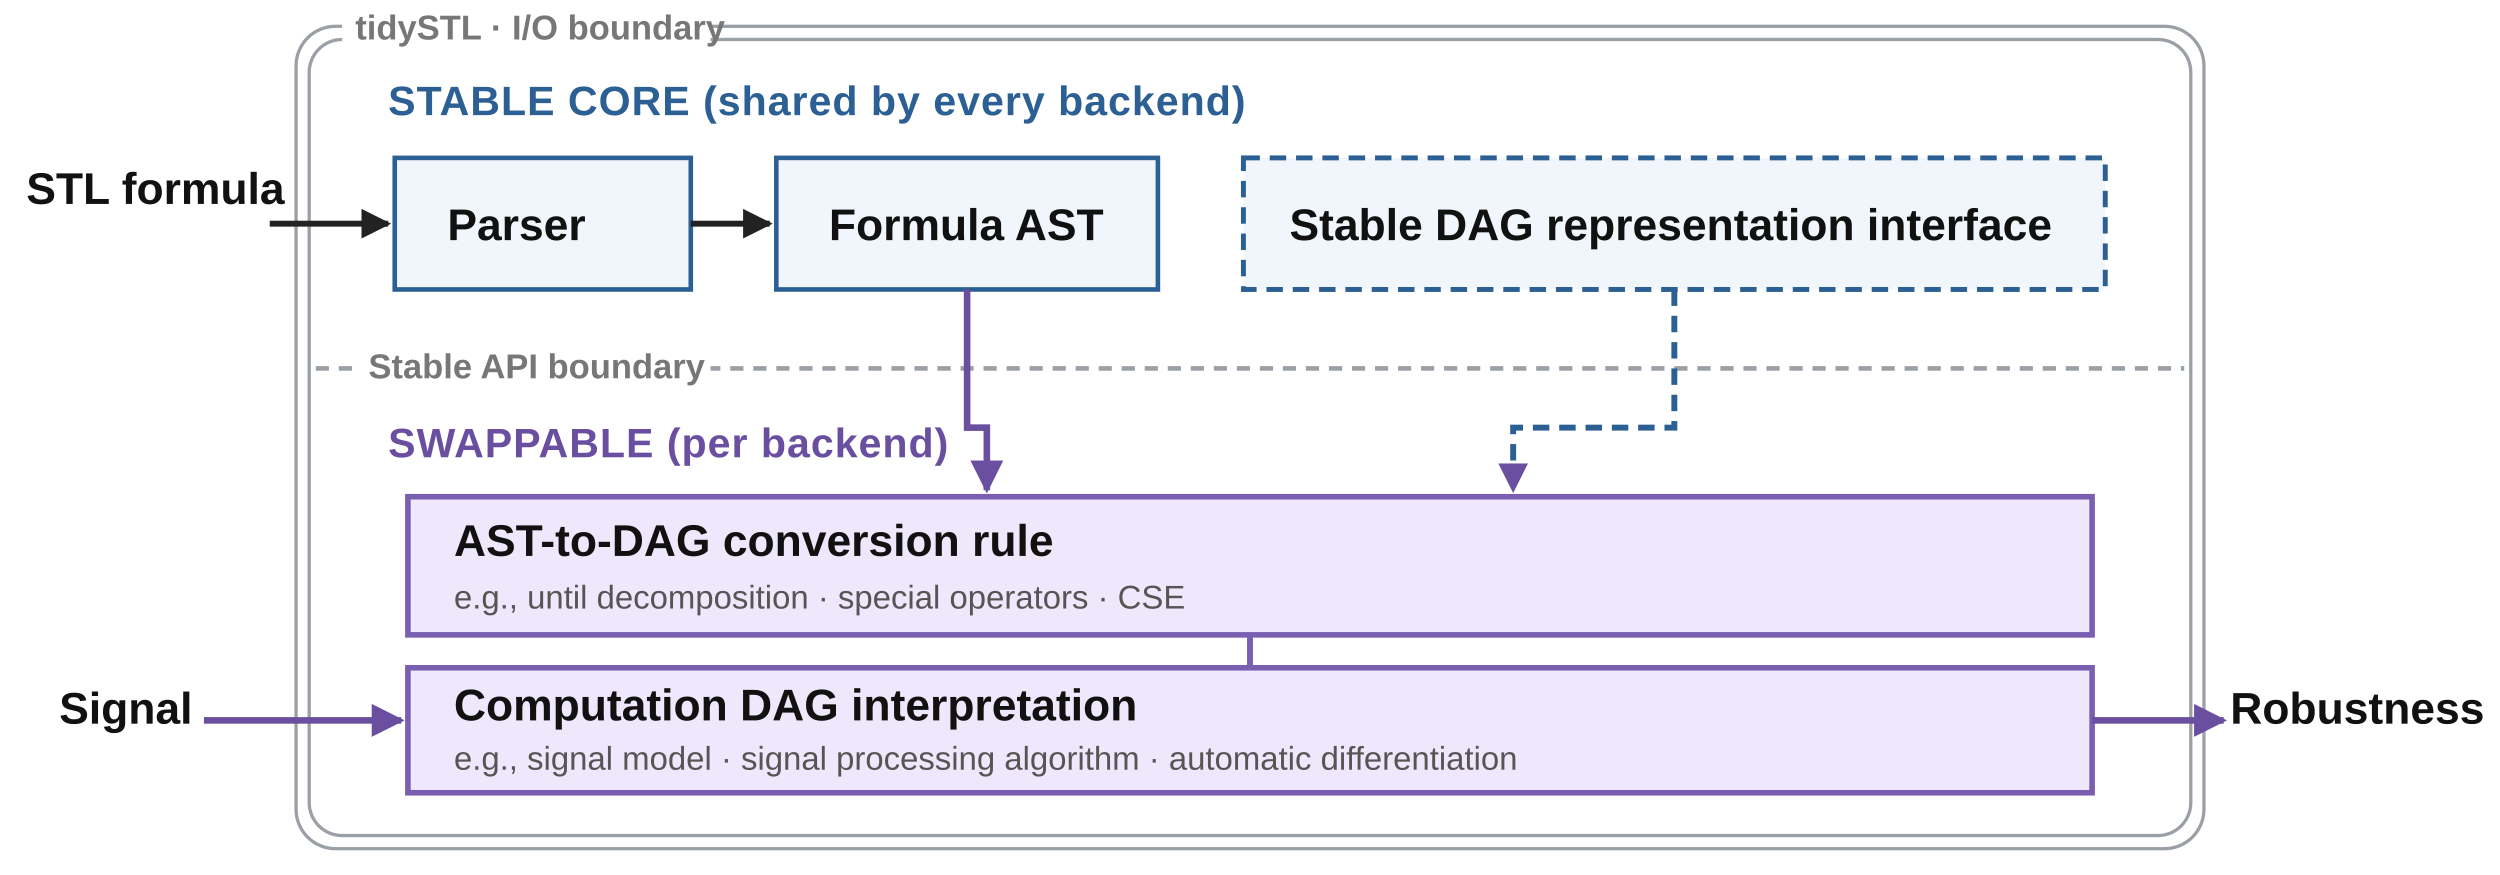
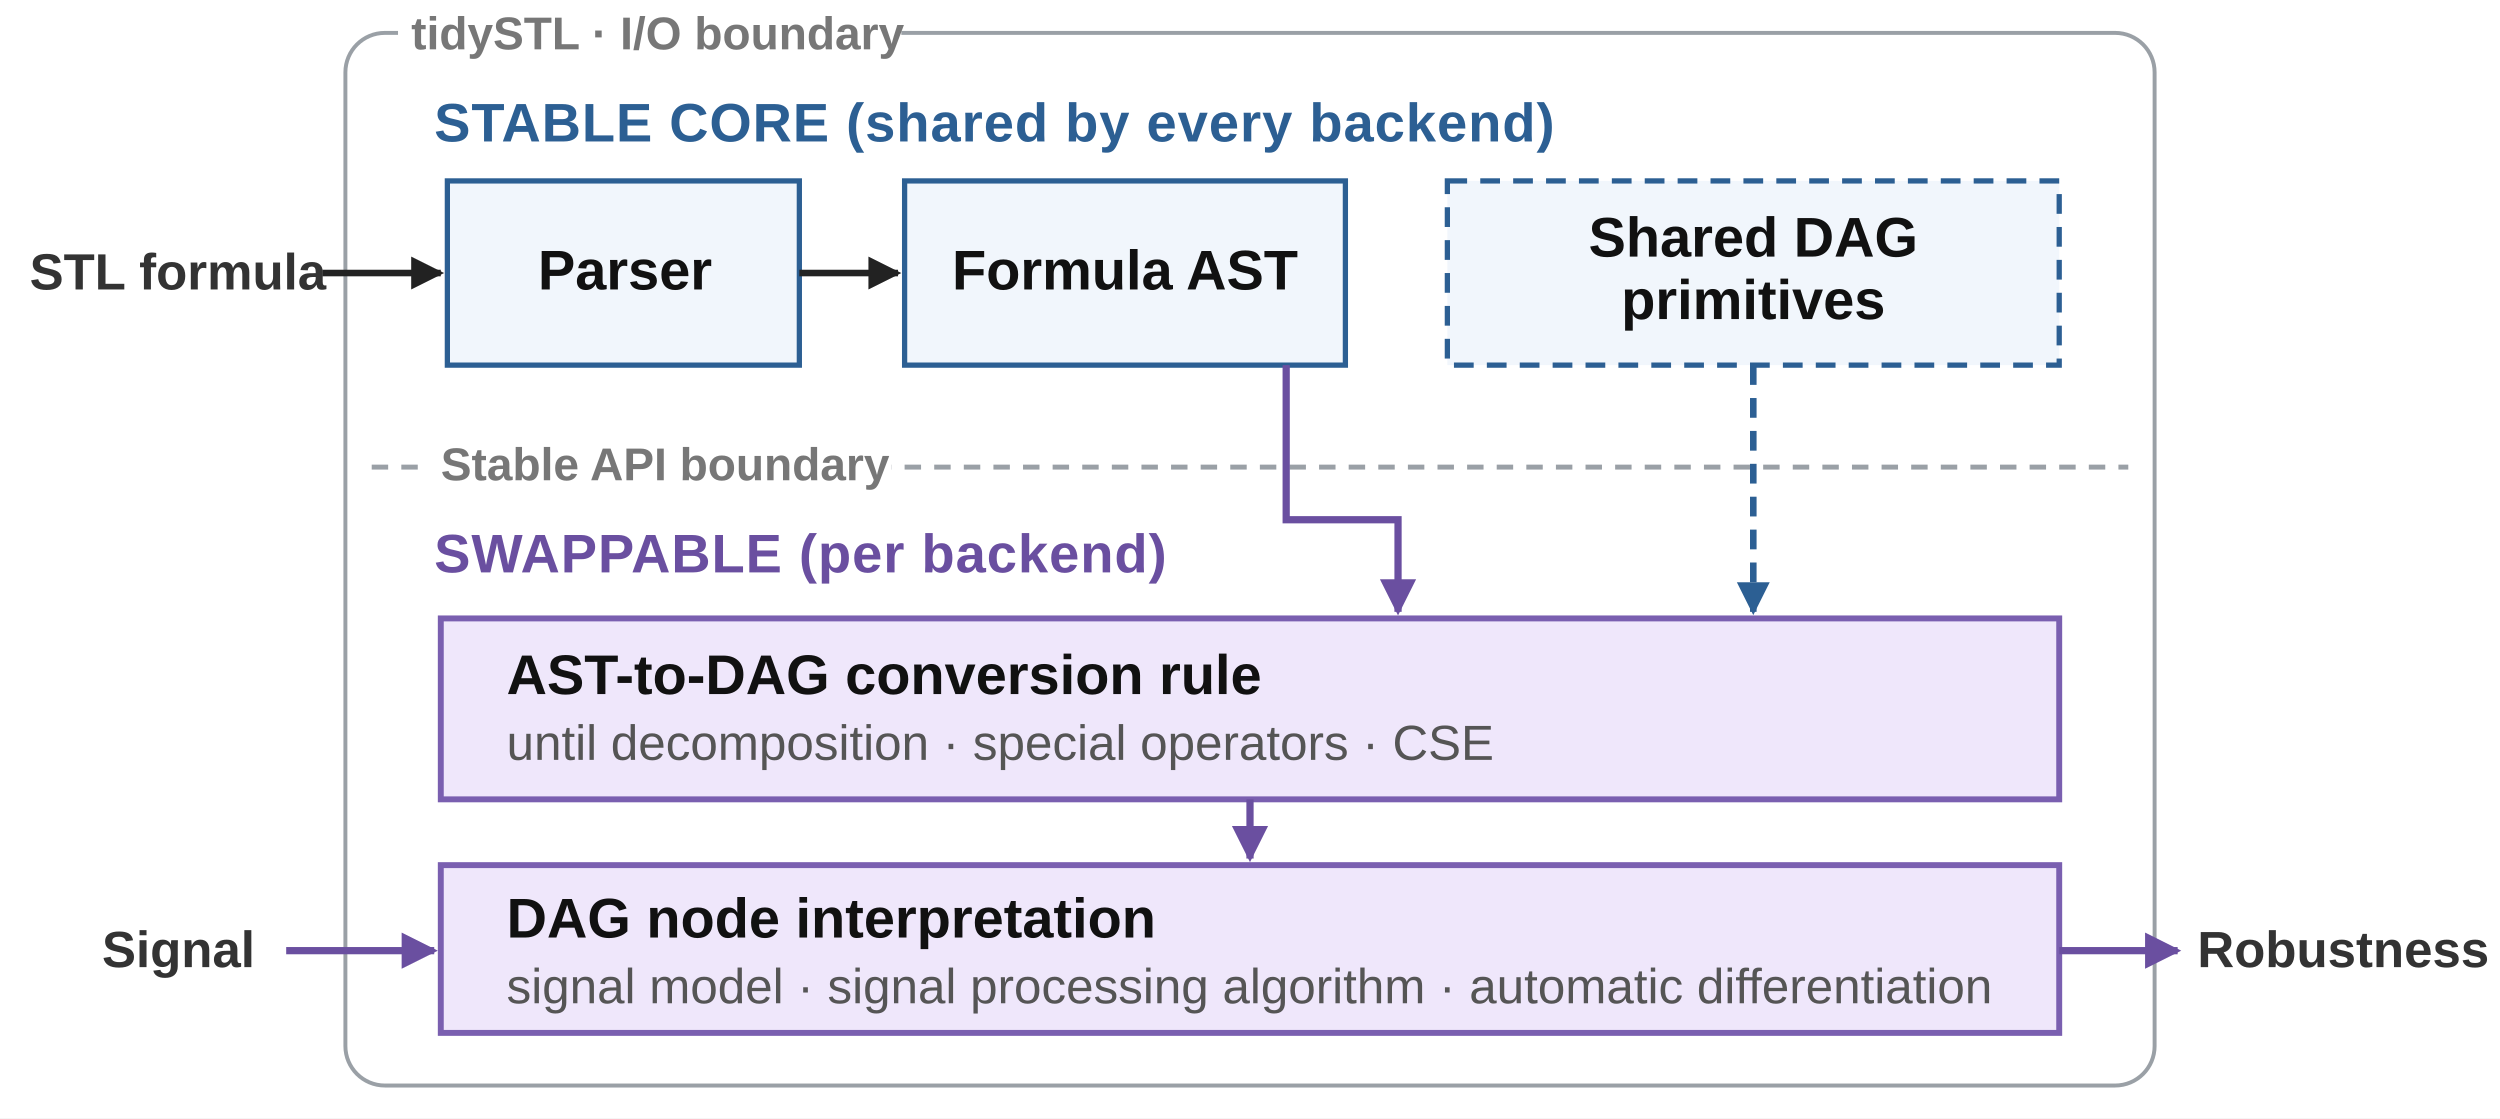
- <svg xmlns="http://www.w3.org/2000/svg" width="760" height="266" viewBox="0 0 760 266" font-family="'Helvetica Neue', Arial, sans-serif">
+ <svg xmlns="http://www.w3.org/2000/svg" width="760" height="340" viewBox="0 0 760 340" font-family="'Helvetica Neue', Arial, sans-serif">
  <defs>
-     <marker id="ar" viewBox="0 0 10 10" refX="9" refY="5" markerWidth="5" markerHeight="5" orient="auto-start-reverse">
+     <marker id="arrow" viewBox="0 0 10 10" refX="9" refY="5" markerWidth="5" markerHeight="5" orient="auto-start-reverse">
      <path d="M0,0 L10,5 L0,10 z" fill="#222" />
    </marker>
-     <marker id="arP" viewBox="0 0 10 10" refX="9" refY="5" markerWidth="5" markerHeight="5" orient="auto-start-reverse">
+     <marker id="arrowBackend" viewBox="0 0 10 10" refX="9" refY="5" markerWidth="5" markerHeight="5" orient="auto-start-reverse">
      <path d="M0,0 L10,5 L0,10 z" fill="#6a4fa0" />
    </marker>
+     <marker id="arrowShared" viewBox="0 0 10 10" refX="9" refY="5" markerWidth="5" markerHeight="5" orient="auto-start-reverse">
+       <path d="M0,0 L10,5 L0,10 z" fill="#2c5f93" />
+     </marker>
    <style>
-       .t    { font-size: 13.5px; font-weight: 700; fill: #111; }
-       .c    { font-family: 'SFMono-Regular', Consolas, monospace; font-size: 11px; fill: #333; }
-       .cap  { font-size: 10px; fill: #555; }
-       .ch   { font-size: 10.5px; fill: #6a4fa0; }
-       .lbl  { font-size: 10.5px; fill: #6a4fa0; font-style: italic; }
-       .io   { font-size: 10.5px; font-weight: 700; fill: #777; }
-       .zone { font-size: 12.5px; font-weight: 700; letter-spacing:.3px; }
+       .title { font-size: 17px; font-weight: 700; fill: #111; }
+       .note  { font-size: 15px; fill: #555; }
+       .io    { font-size: 15.5px; font-weight: 700; fill: #333; }
+       .zone  { font-size: 16.5px; font-weight: 700; letter-spacing: .3px; }
+       .boundary-label { font-size: 14px; font-weight: 700; fill: #777; }
    </style>
  </defs>
-   <rect width="760" height="266" fill="#ffffff" />
-   <rect x="90" y="8" width="580" height="250" rx="12" fill="none" stroke="#9aa0a6" stroke-width="1" />
-   <rect x="94" y="12" width="572" height="242" rx="10" fill="none" stroke="#9aa0a6" stroke-width="1" />
-   <rect x="104" y="3" width="112" height="12" fill="#ffffff" />
-   <text x="108" y="12" class="io">tidySTL · I/O boundary</text>
-   <text x="8" y="62" class="t">STL formula</text>
-   <text x="18" y="220" class="t">Signal</text>
-   <text x="678" y="220" class="t">Robustness</text>
-   <text x="118" y="35" class="zone" fill="#2c5f93">STABLE CORE (shared by every backend)</text>
-   <rect x="120" y="48" width="90" height="40" fill="#f1f6fc" stroke="#2c5f93" stroke-width="1.4" />
-   <text x="136" y="73" class="t">Parser</text>
-   <rect x="236" y="48" width="116" height="40" fill="#f1f6fc" stroke="#2c5f93" stroke-width="1.4" />
-   <text x="252" y="73" class="t">Formula AST</text>
-   <rect x="378" y="48" width="262" height="40" fill="#f1f6fc" stroke="#2c5f93" stroke-width="1.5" stroke-dasharray="5,3" />
-   <text x="392" y="73" class="t">Stable DAG representation interface</text>
-   <line x1="96" y1="112" x2="664" y2="112" stroke="#9aa0a6" stroke-width="1.4" stroke-dasharray="4,3" />
-   <rect x="108" y="106" width="108" height="12" fill="#ffffff" />
-   <text x="112" y="115" font-size="10.5" font-weight="700" fill="#777">Stable API boundary</text>
-   <text x="118" y="139" class="zone" fill="#6a4fa0">SWAPPABLE (per backend)</text>
-   <rect x="124" y="151" width="512" height="42" fill="#efe7fb" stroke="#7a5fb0" stroke-width="1.7" />
-   <text x="138" y="169" class="t">AST-to-DAG conversion rule</text>
-   <text x="138" y="185" class="cap">e.g., until decomposition · special operators · CSE</text>
-   <line x1="380" y1="193" x2="380" y2="203" stroke="#7a5fb0" stroke-width="1.8" />
-   <rect x="124" y="203" width="512" height="38" fill="#efe7fb" stroke="#7a5fb0" stroke-width="1.7" />
-   <text x="138" y="219" class="t">Computation DAG interpretation</text>
-   <text x="138" y="234" class="cap">e.g., signal model · signal processing algorithm · automatic differentiation</text>
-   <line x1="82" y1="68" x2="118" y2="68" stroke="#222" stroke-width="1.8" marker-end="url(#ar)" />
-   <line x1="210" y1="68" x2="234" y2="68" stroke="#222" stroke-width="1.8" marker-end="url(#ar)" />
-   <path d="M294,88 V130 H300 V149" fill="none" stroke="#6a4fa0" stroke-width="2" marker-end="url(#arP)" />
-   <path d="M509,88 V130 H460 V149" fill="none" stroke="#2c5f93" stroke-width="1.8" stroke-dasharray="5,3" marker-end="url(#arP)" />
-   <line x1="62" y1="219" x2="122" y2="219" stroke="#6a4fa0" stroke-width="2" marker-end="url(#arP)" />
-   <line x1="636" y1="219" x2="676" y2="219" stroke="#6a4fa0" stroke-width="2" marker-end="url(#arP)" />
+   <rect width="760" height="340" fill="#fff" />
+   <rect x="105" y="10" width="550" height="320" rx="12" fill="none" stroke="#9aa0a6" stroke-width="1.2" />
+   <rect x="121" y="4" width="153" height="14" fill="#fff" />
+   <text x="125" y="15" class="boundary-label">tidySTL · I/O boundary</text>
+   <text x="132" y="43" class="zone" fill="#2c5f93">STABLE CORE (shared by every backend)</text>
+   <rect x="136" y="55" width="107" height="56" fill="#f1f6fc" stroke="#2c5f93" stroke-width="1.6" />
+   <text x="190" y="88" class="title" text-anchor="middle">Parser</text>
+   <rect x="275" y="55" width="134" height="56" fill="#f1f6fc" stroke="#2c5f93" stroke-width="1.6" />
+   <text x="342" y="88" class="title" text-anchor="middle">Formula AST</text>
+   <rect x="440" y="55" width="186" height="56" fill="#f1f6fc" stroke="#2c5f93" stroke-width="1.6" stroke-dasharray="6,4" />
+   <text x="533" y="78" class="title" text-anchor="middle">Shared DAG</text>
+   <text x="533" y="97" class="title" text-anchor="middle">primitives</text>
+   <text x="9" y="88" class="io">STL formula</text>
+   <line x1="98" y1="83" x2="134" y2="83" stroke="#222" stroke-width="2" marker-end="url(#arrow)" />
+   <line x1="243" y1="83" x2="273" y2="83" stroke="#222" stroke-width="2" marker-end="url(#arrow)" />
+   <line x1="113" y1="142" x2="647" y2="142" stroke="#9aa0a6" stroke-width="1.5" stroke-dasharray="5,4" />
+   <rect x="129" y="134" width="142" height="16" fill="#fff" />
+   <text x="134" y="146" class="boundary-label">Stable API boundary</text>
+   <text x="132" y="174" class="zone" fill="#6a4fa0">SWAPPABLE (per backend)</text>
+   <rect x="134" y="188" width="492" height="55" fill="#efe7fb" stroke="#7a5fb0" stroke-width="1.8" />
+   <text x="154" y="211" class="title">AST-to-DAG conversion rule</text>
+   <text x="154" y="231" class="note">until decomposition · special operators · CSE</text>
+   <rect x="134" y="263" width="492" height="51" fill="#efe7fb" stroke="#7a5fb0" stroke-width="1.8" />
+   <text x="154" y="285" class="title">DAG node interpretation</text>
+   <text x="154" y="305" class="note">signal model · signal processing algorithm · automatic differentiation</text>
+   <path d="M391,111 V158 H425 V186" fill="none" stroke="#6a4fa0" stroke-width="2.2" marker-end="url(#arrowBackend)" />
+   <line x1="380" y1="243" x2="380" y2="261" stroke="#6a4fa0" stroke-width="2.2" marker-end="url(#arrowBackend)" />
+   <line x1="533" y1="111" x2="533" y2="186" stroke="#2c5f93" stroke-width="2" stroke-dasharray="6,4" marker-end="url(#arrowShared)" />
+   <text x="31" y="294" class="io">Signal</text>
+   <line x1="87" y1="289" x2="132" y2="289" stroke="#6a4fa0" stroke-width="2.2" marker-end="url(#arrowBackend)" />
+   <line x1="626" y1="289" x2="662" y2="289" stroke="#6a4fa0" stroke-width="2.2" marker-end="url(#arrowBackend)" />
+   <text x="668" y="294" class="io">Robustness</text>
</svg>
